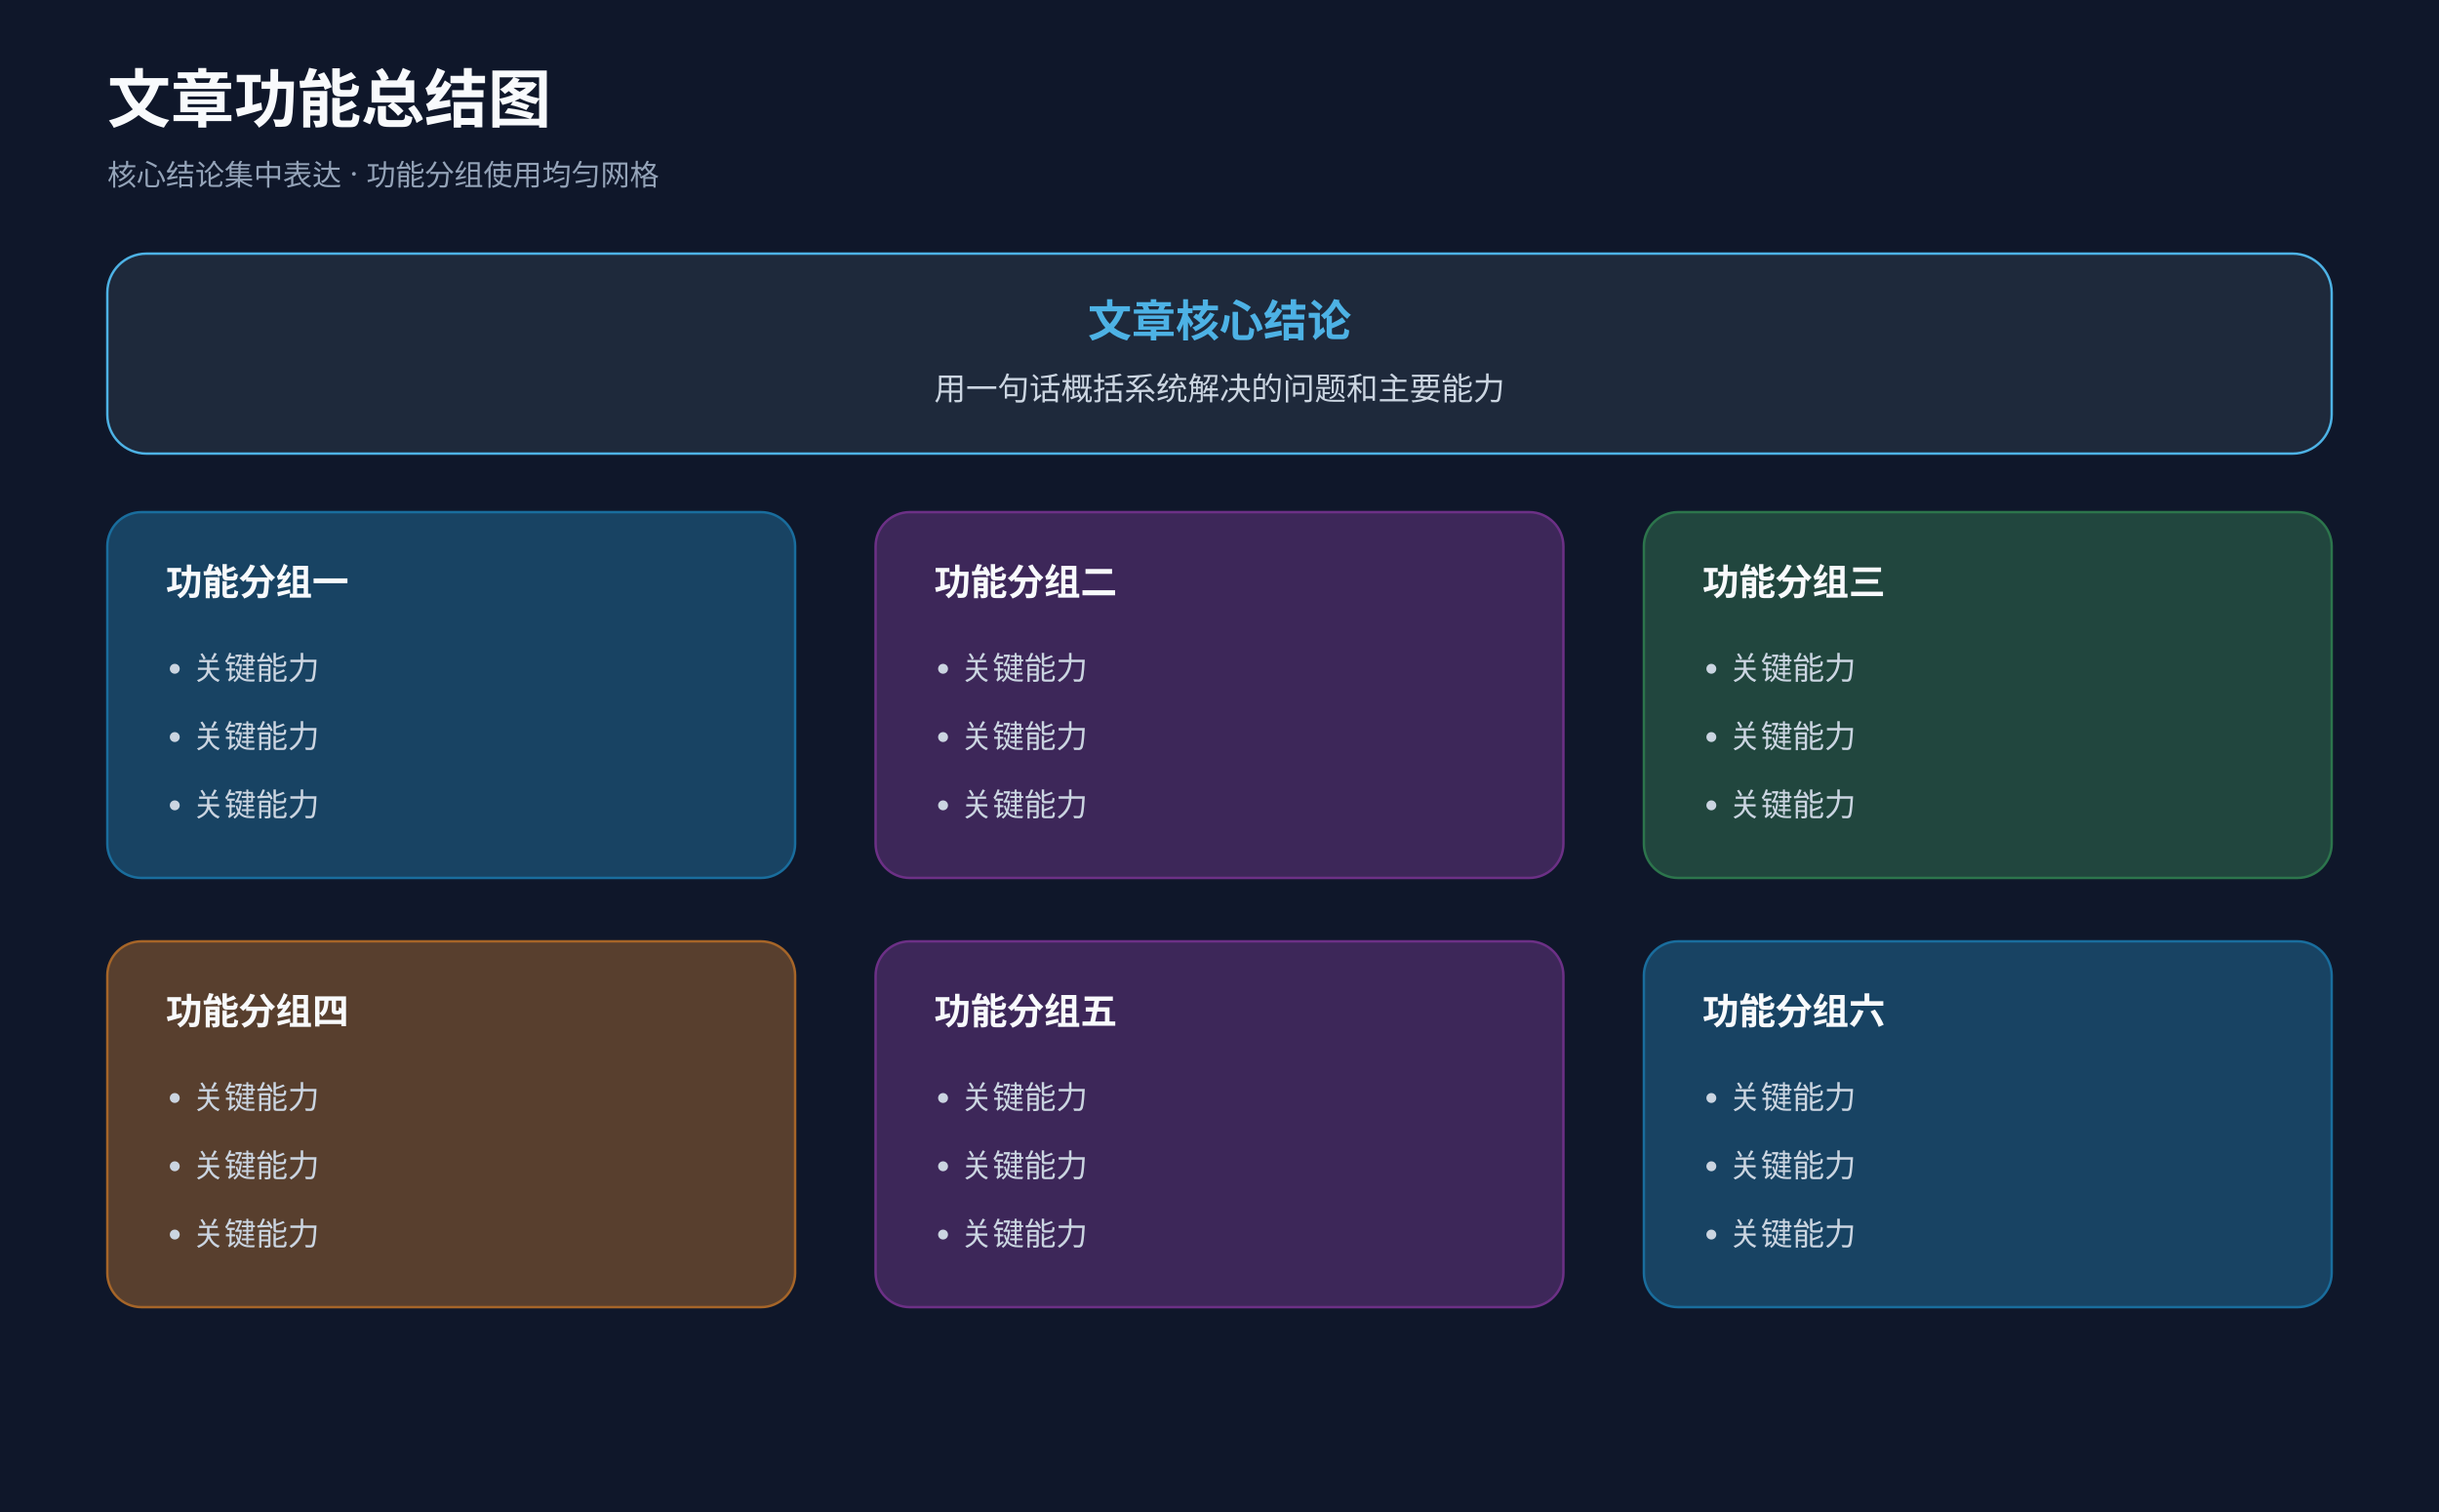
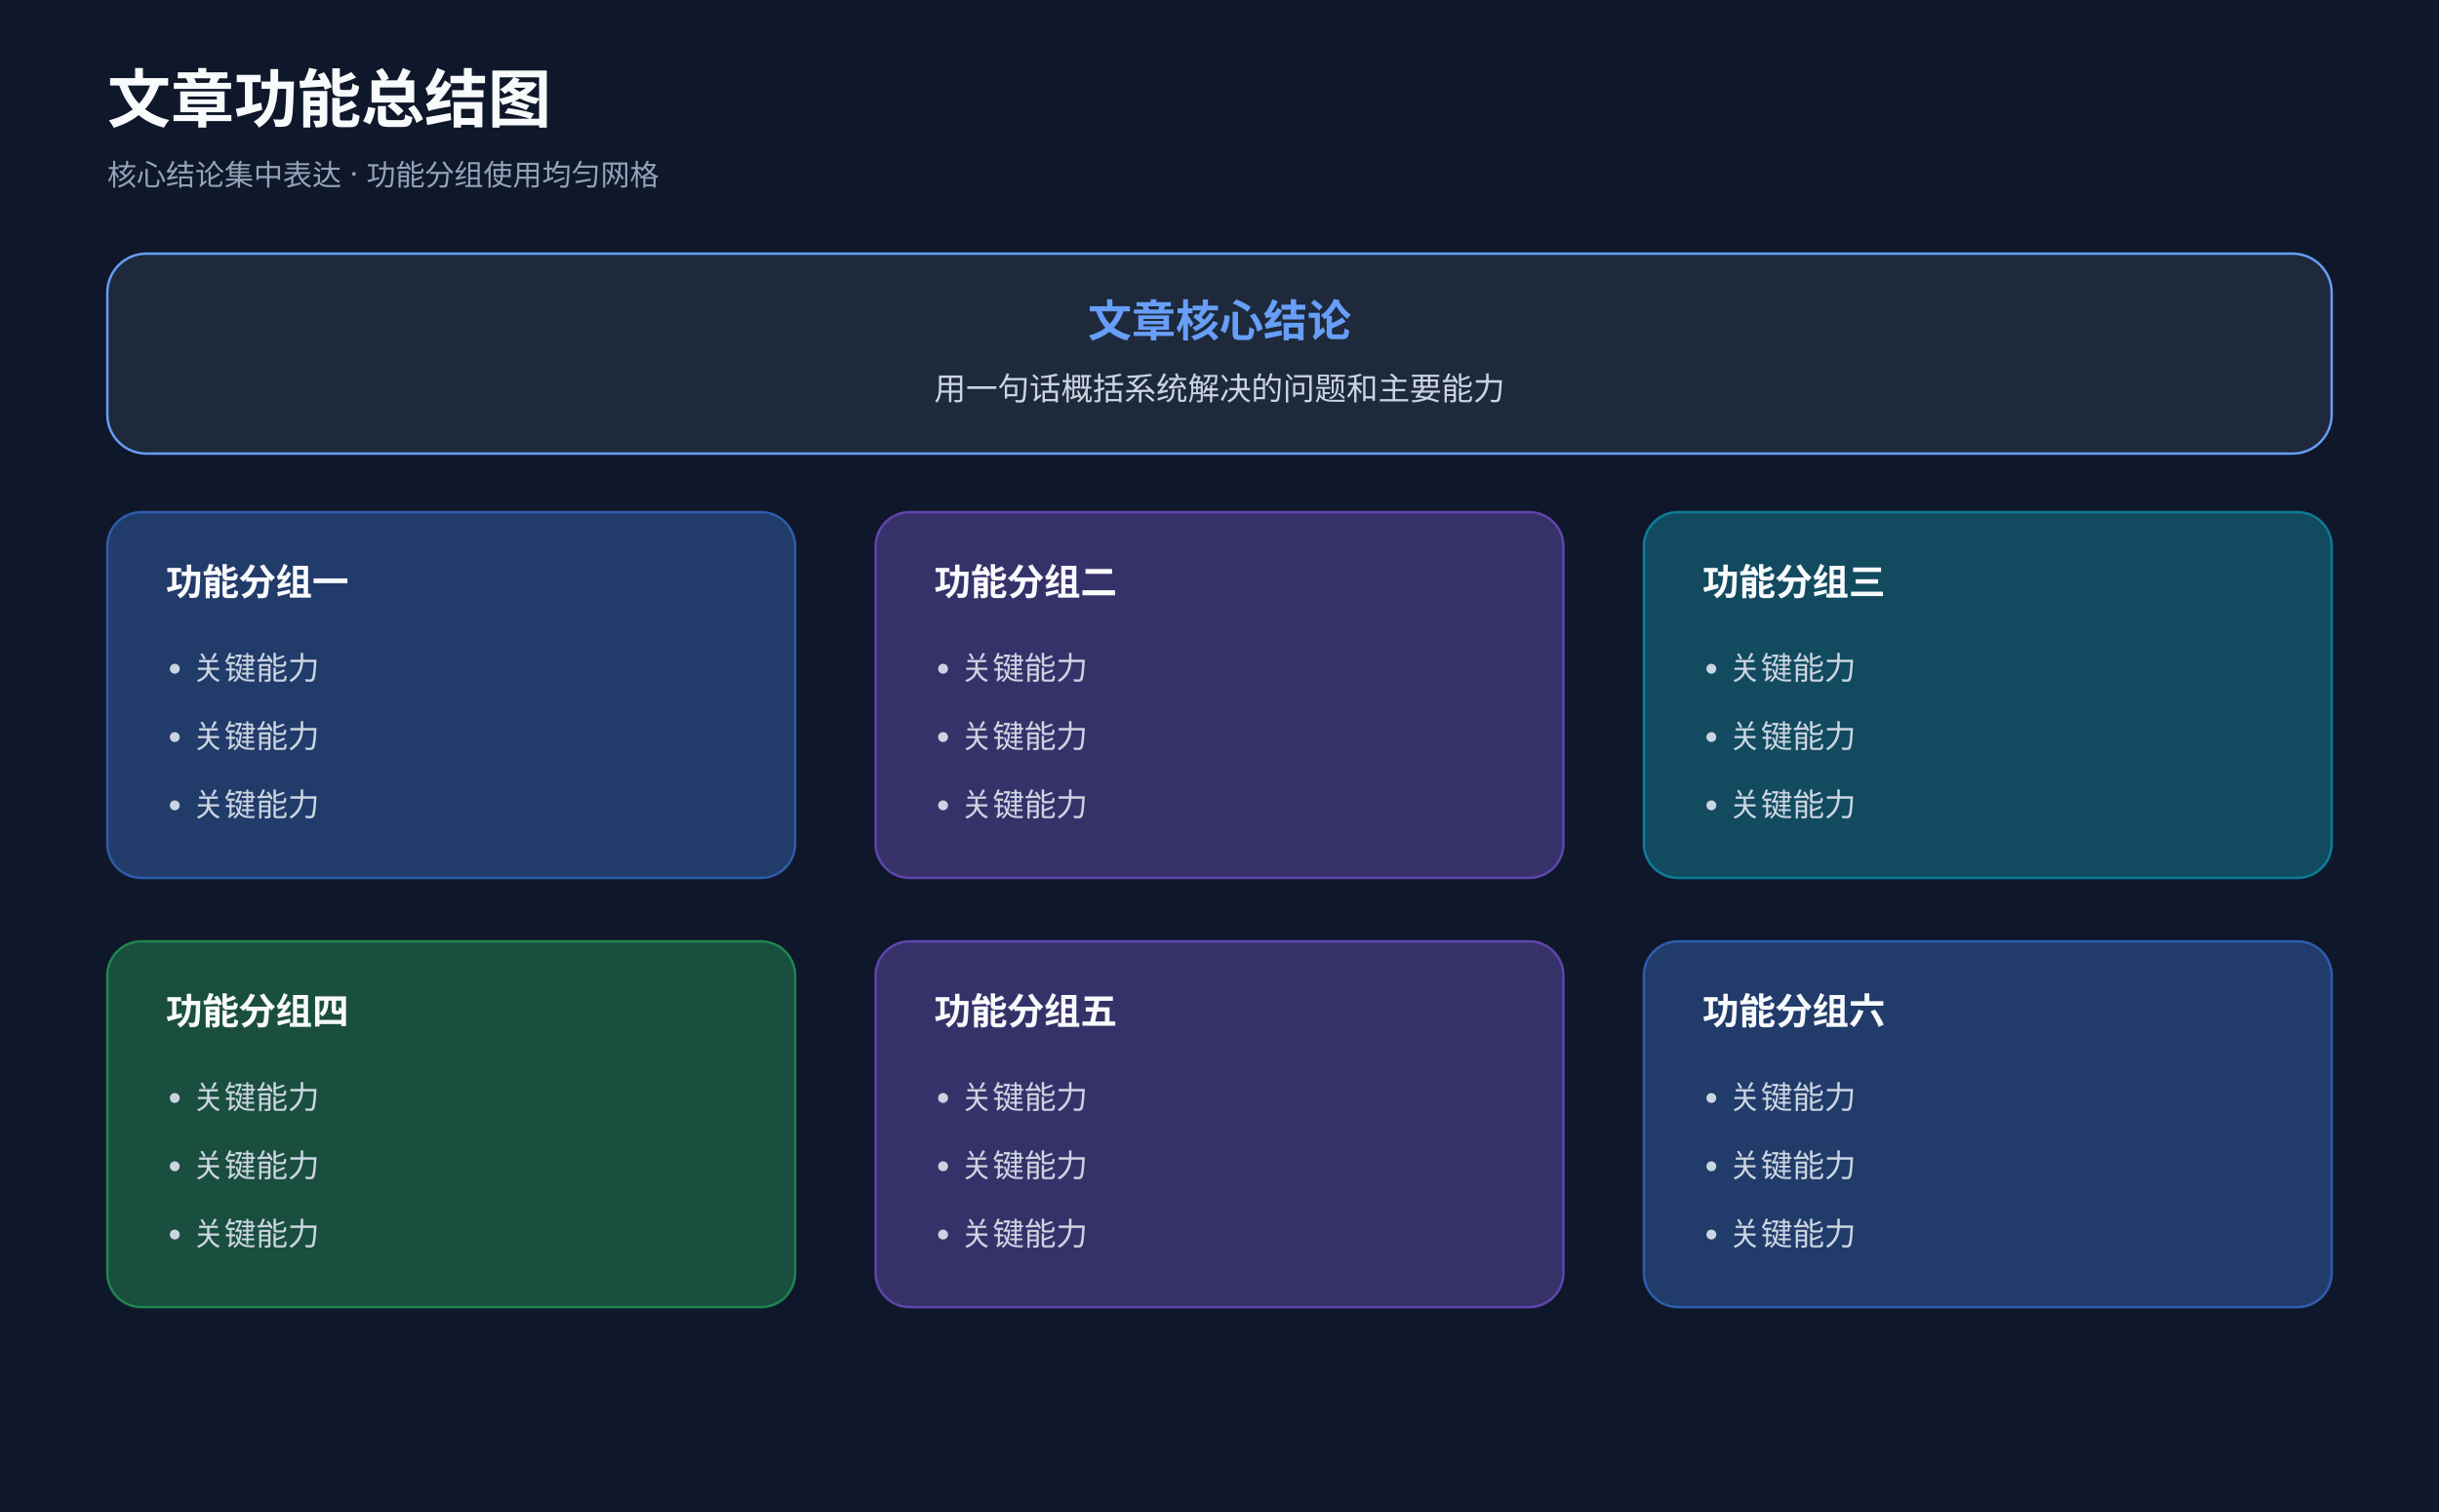
<svg xmlns="http://www.w3.org/2000/svg" width="1000" height="620" viewBox="0 0 1000 620" role="img" aria-labelledby="title desc" font-family="Inter, Noto Sans SC, Microsoft YaHei, Arial, sans-serif" data-theme="vibrant" data-mode="dark">
  <rect width="1000" height="620" fill="#0F172A" />
  <text x="44" y="50" font-size="26" font-weight="700" fill="#F8FAFC">文章功能总结图</text>
  <text x="44" y="76" font-size="12" fill="#94A3B8">核心结论集中表达 · 功能分组使用均匀网格</text>
-   <rect x="44" y="104" width="912" height="82" rx="16" fill="#1E293B" stroke="#4DB2E5" />
-   <text x="500" y="138" font-size="18" font-weight="700" fill="#4DB2E5" text-anchor="middle">文章核心结论</text>
+   <rect x="44" y="104" width="912" height="82" rx="16" fill="#1E293B" stroke="#669EF8" />
+   <text x="500" y="138" font-size="18" font-weight="700" fill="#669EF8" text-anchor="middle">文章核心结论</text>
  <text x="500" y="164" font-size="13" fill="#CBD5E1" text-anchor="middle">用一句话概括系统解决的问题和主要能力</text>
  <g fill="#172033" stroke="#334155">
-     <rect id="sum1" data-role="node" x="44" y="210" width="282" height="150" rx="14" fill="#184363" stroke="#196D9D" />
-     <rect id="sum2" data-role="node" x="359" y="210" width="282" height="150" rx="14" fill="#3D2759" stroke="#6C3086" />
-     <rect id="sum3" data-role="node" x="674" y="210" width="282" height="150" rx="14" fill="#21463E" stroke="#2C754C" />
-     <rect id="sum4" data-role="node" x="44" y="386" width="282" height="150" rx="14" fill="#583F2E" stroke="#A66528" />
-     <rect id="sum5" data-role="node" x="359" y="386" width="282" height="150" rx="14" fill="#3D2759" stroke="#6C3086" />
-     <rect id="sum6" data-role="node" x="674" y="386" width="282" height="150" rx="14" fill="#184363" stroke="#196D9D" />
+     <rect id="sum1" data-role="node" x="44" y="210" width="282" height="150" rx="14" fill="#213B6A" stroke="#2D5DAC" />
+     <rect id="sum2" data-role="node" x="359" y="210" width="282" height="150" rx="14" fill="#37316A" stroke="#5F45AC" />
+     <rect id="sum3" data-role="node" x="674" y="210" width="282" height="150" rx="14" fill="#124A60" stroke="#0C7D97" />
+     <rect id="sum4" data-role="node" x="44" y="386" width="282" height="150" rx="14" fill="#1A4E3F" stroke="#1E864E" />
+     <rect id="sum5" data-role="node" x="359" y="386" width="282" height="150" rx="14" fill="#37316A" stroke="#5F45AC" />
+     <rect id="sum6" data-role="node" x="674" y="386" width="282" height="150" rx="14" fill="#213B6A" stroke="#2D5DAC" />
  </g>
  <g fill="#F8FAFC" font-size="15" font-weight="700">
    <text x="68" y="244">功能分组一</text>
    <text x="383" y="244">功能分组二</text>
    <text x="698" y="244">功能分组三</text>
    <text x="68" y="420">功能分组四</text>
    <text x="383" y="420">功能分组五</text>
    <text x="698" y="420">功能分组六</text>
  </g>
  <g fill="#CBD5E1" font-size="13">
    <text x="68" y="278">• 关键能力</text>
    <text x="68" y="306">• 关键能力</text>
    <text x="68" y="334">• 关键能力</text>
    <text x="383" y="278">• 关键能力</text>
    <text x="383" y="306">• 关键能力</text>
    <text x="383" y="334">• 关键能力</text>
    <text x="698" y="278">• 关键能力</text>
    <text x="698" y="306">• 关键能力</text>
    <text x="698" y="334">• 关键能力</text>
    <text x="68" y="454">• 关键能力</text>
    <text x="68" y="482">• 关键能力</text>
    <text x="68" y="510">• 关键能力</text>
    <text x="383" y="454">• 关键能力</text>
    <text x="383" y="482">• 关键能力</text>
    <text x="383" y="510">• 关键能力</text>
    <text x="698" y="454">• 关键能力</text>
    <text x="698" y="482">• 关键能力</text>
    <text x="698" y="510">• 关键能力</text>
  </g>
</svg>
